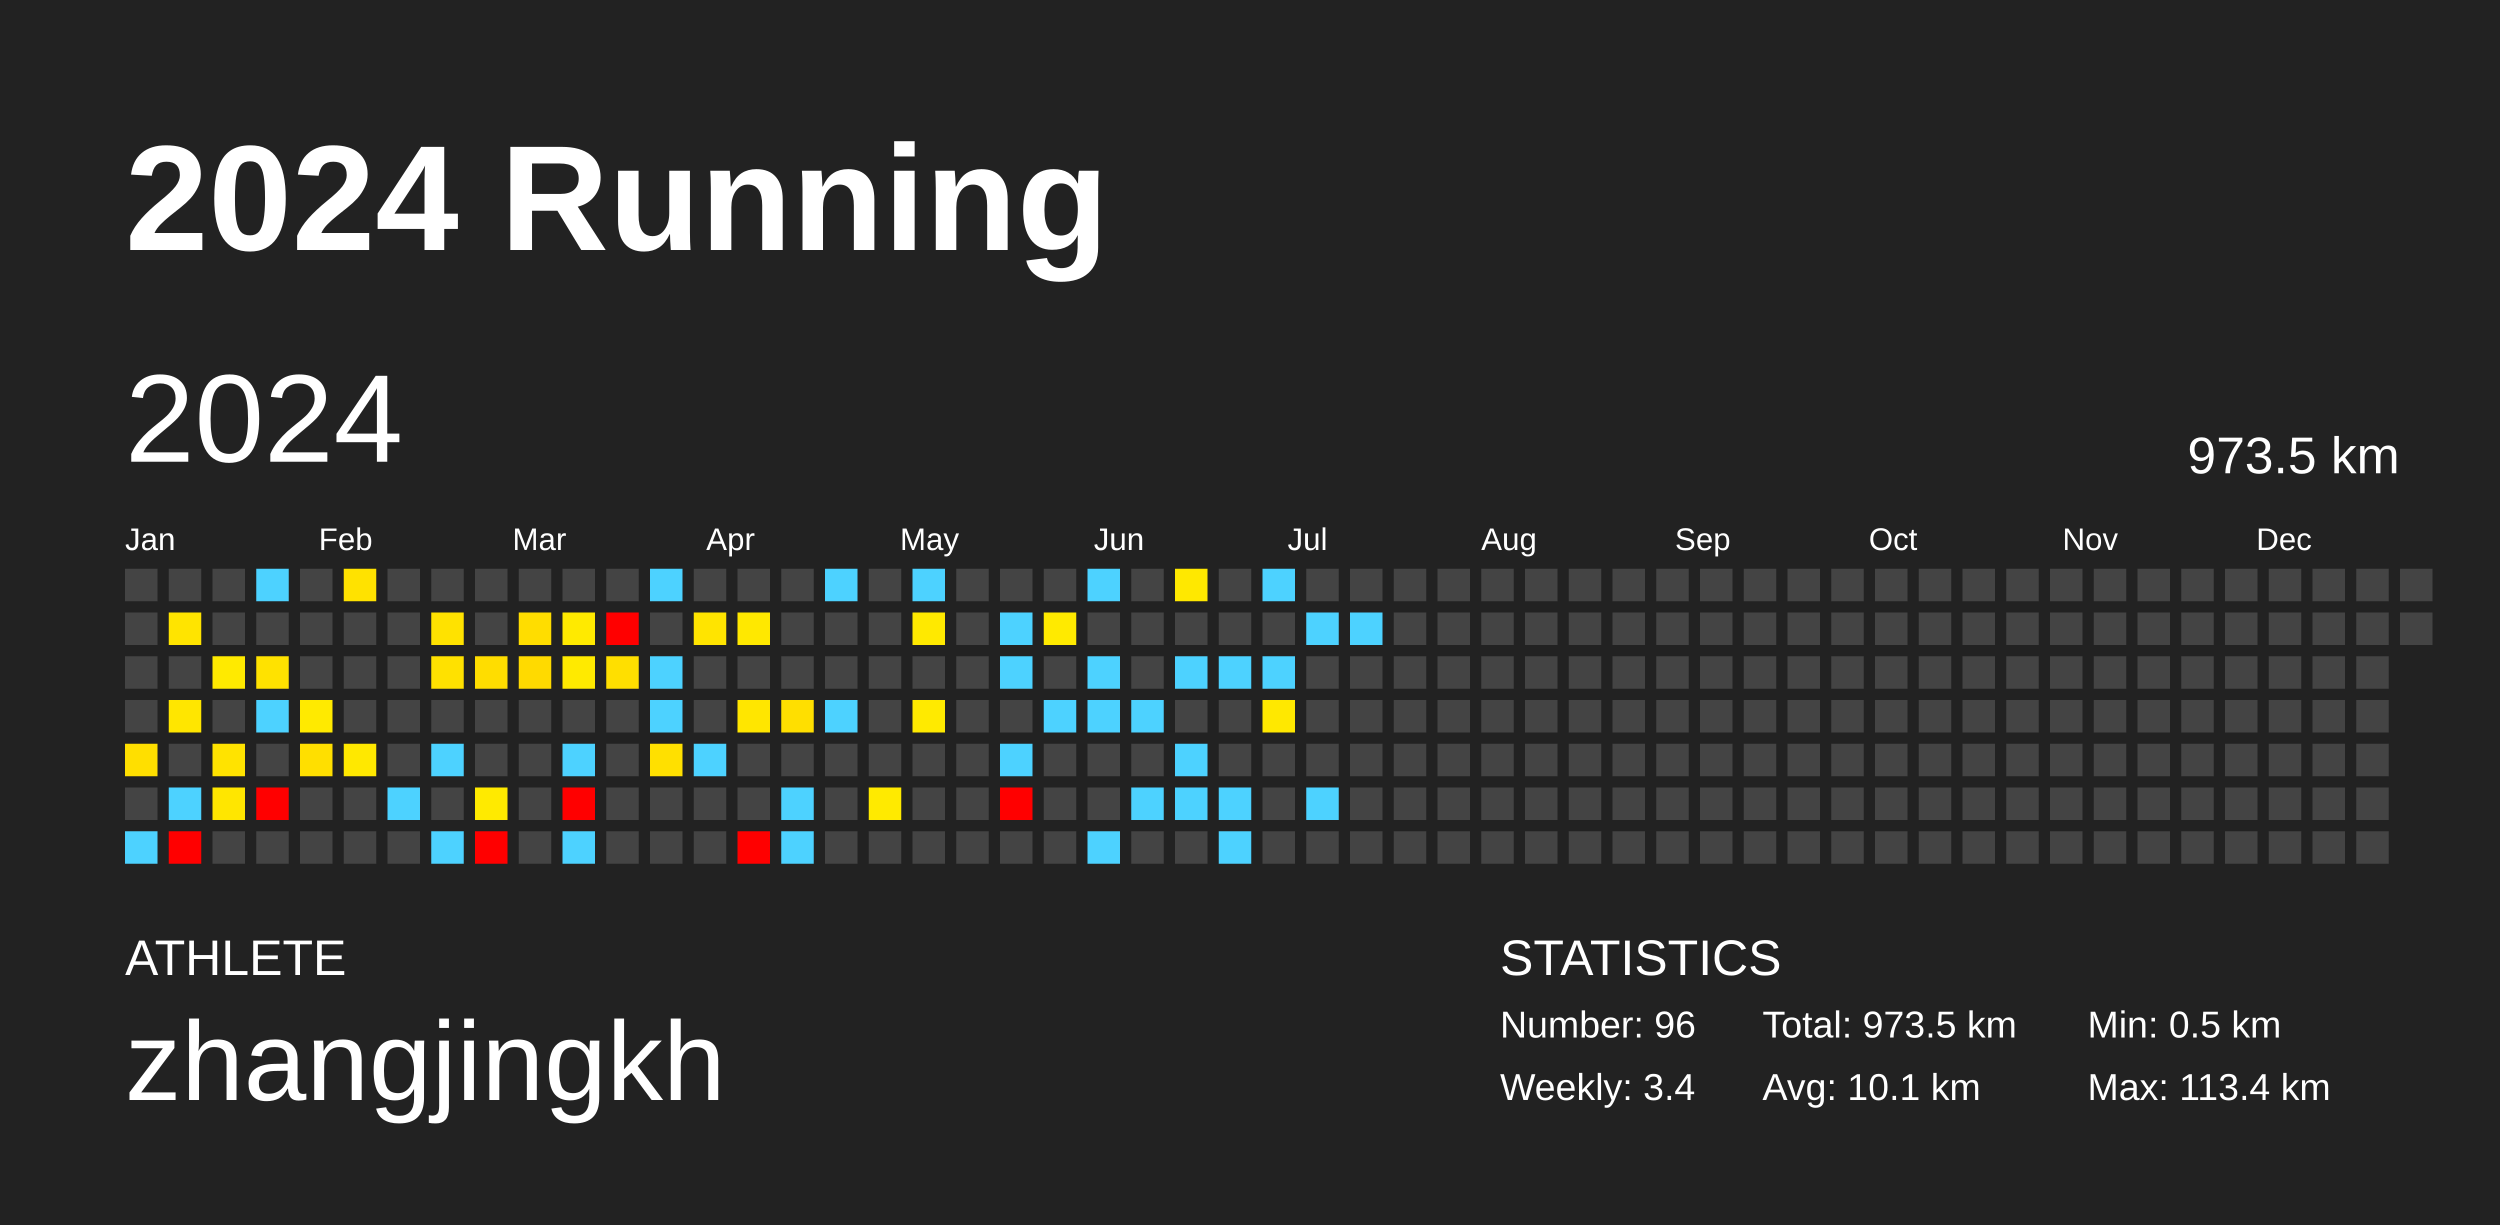
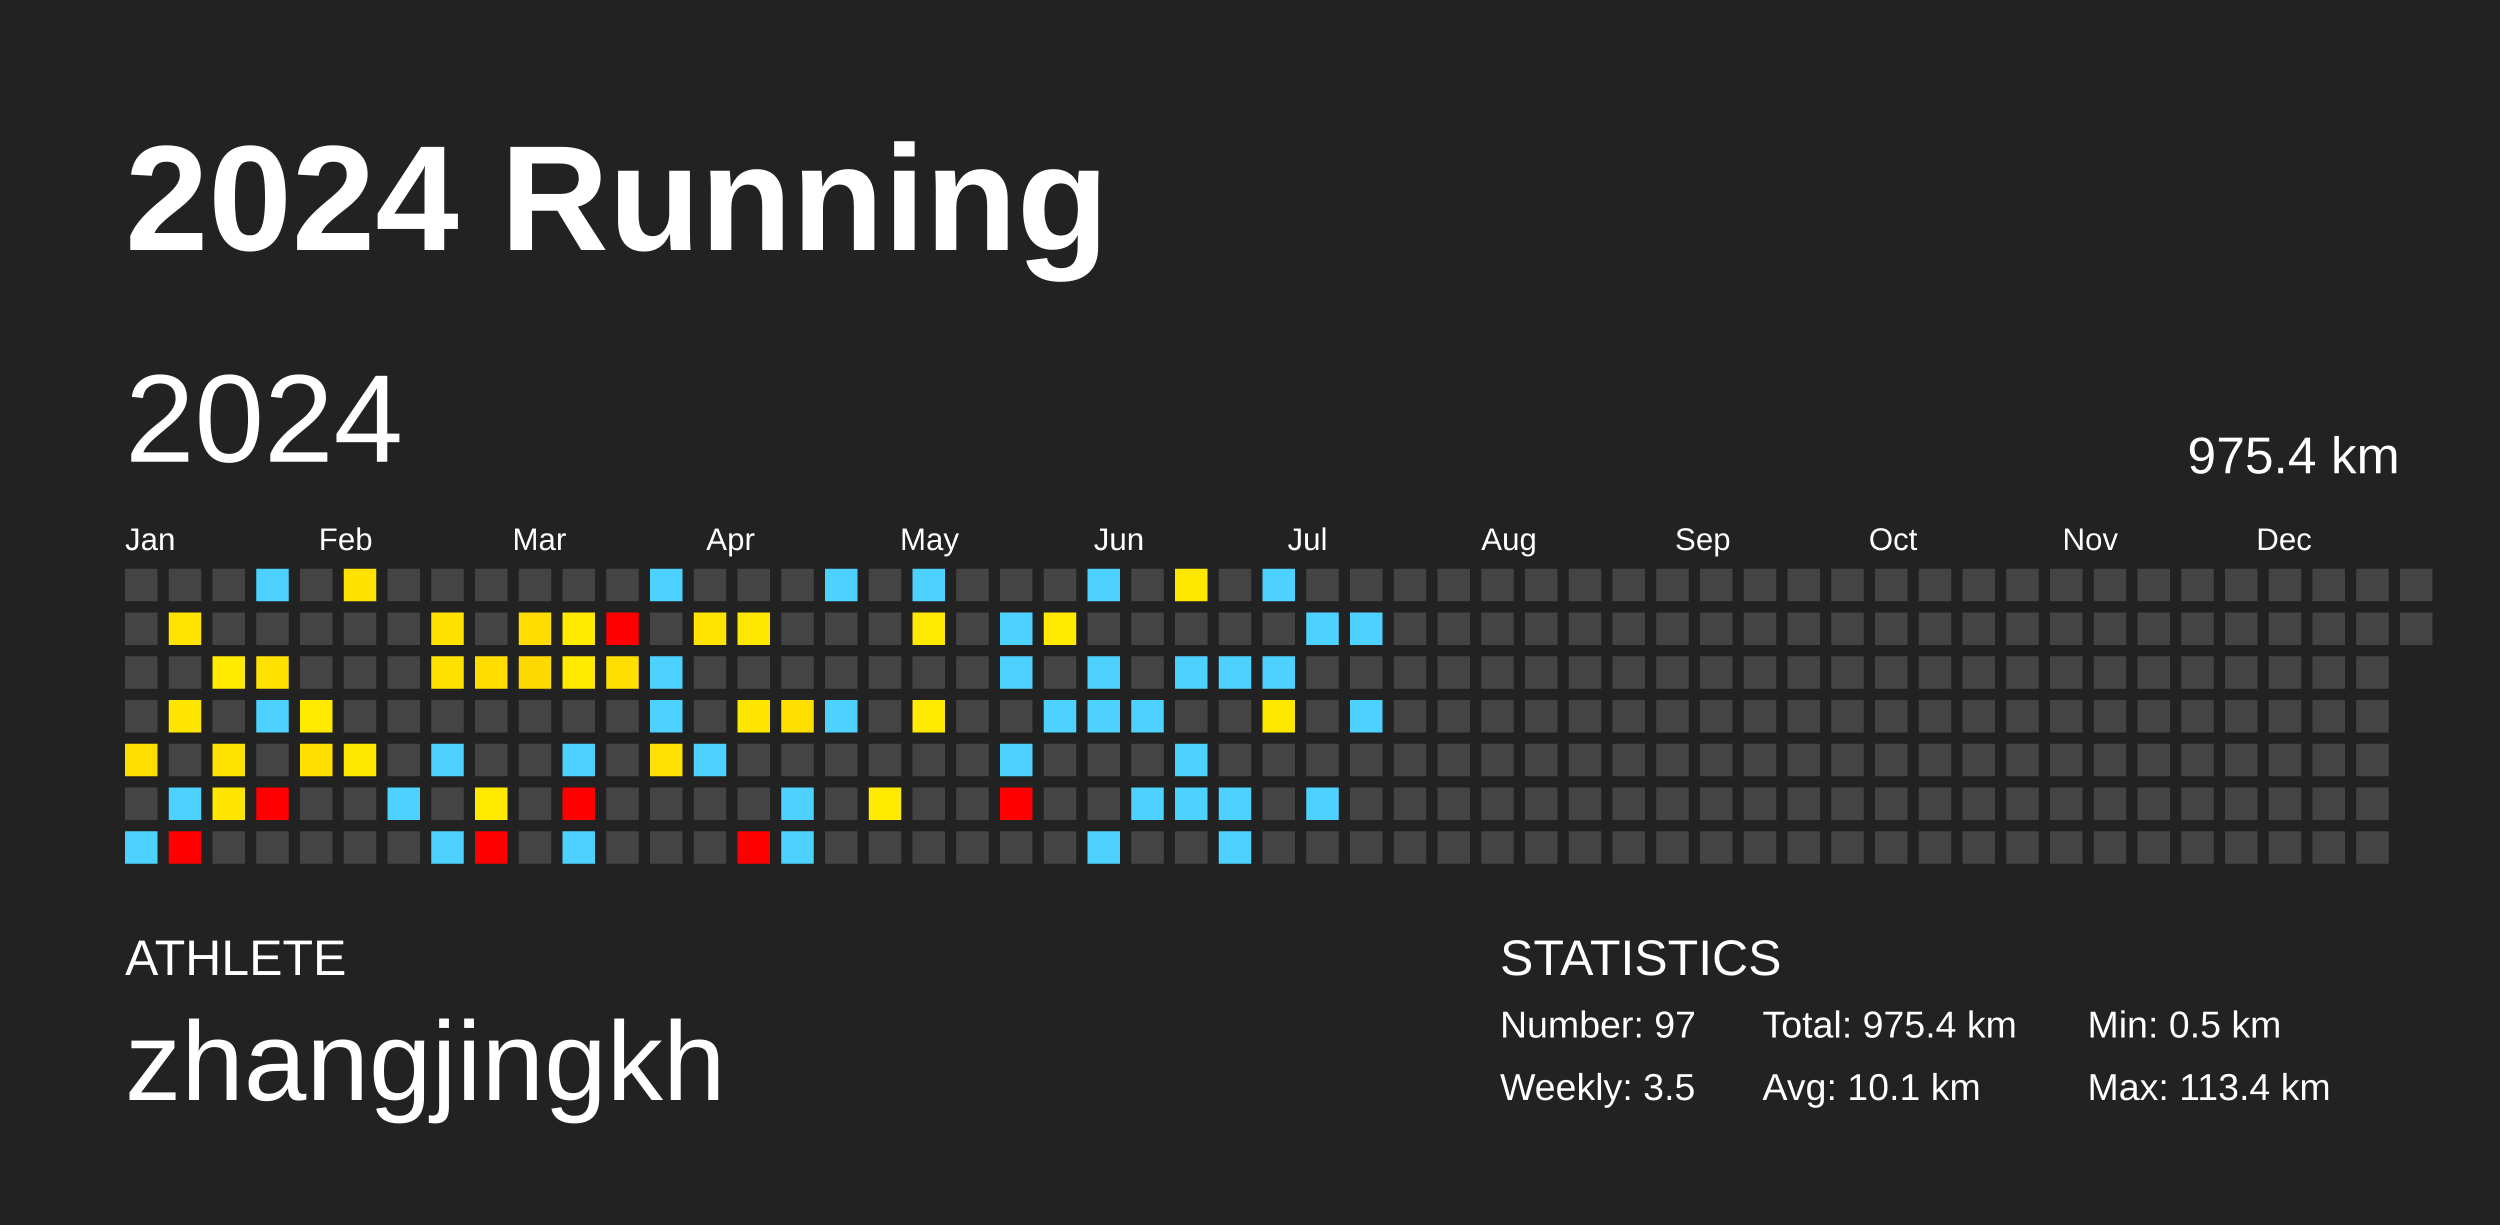
<svg xmlns="http://www.w3.org/2000/svg" baseProfile="full" height="98mm" version="1.1" viewBox="0,0,200,98" width="200mm">
  <defs />
  <rect fill="#222222" height="98" width="200" x="0" y="0" />
  <text fill="#FFFFFF" style="font-size:12px; font-family:Arial; font-weight:bold;" x="10" y="20">2024 Running</text>
  <text fill="#FFFFFF" style="font-size:4px; font-family:Arial" x="10" y="78">ATHLETE</text>
  <text fill="#FFFFFF" style="font-size:9px; font-family:Arial" x="10" y="88">zhangjingkh</text>
  <text fill="#FFFFFF" style="font-size:4px; font-family:Arial" x="120" y="78">STATISTICS</text>
-   <text fill="#FFFFFF" style="font-size:3px; font-family:Arial" x="120" y="83">Number: 96</text>
-   <text fill="#FFFFFF" style="font-size:3px; font-family:Arial" x="120" y="88">Weekly: 3.4</text>
-   <text fill="#FFFFFF" style="font-size:3px; font-family:Arial" x="141" y="83">Total: 973.5 km</text>
+   <text fill="#FFFFFF" style="font-size:3px; font-family:Arial" x="120" y="83">Number: 97</text>
+   <text fill="#FFFFFF" style="font-size:3px; font-family:Arial" x="120" y="88">Weekly: 3.5</text>
+   <text fill="#FFFFFF" style="font-size:3px; font-family:Arial" x="141" y="83">Total: 975.4 km</text>
  <text fill="#FFFFFF" style="font-size:3px; font-family:Arial" x="141" y="88">Avg: 10.1 km</text>
  <text fill="#FFFFFF" style="font-size:3px; font-family:Arial" x="167" y="83">Min: 0.5 km</text>
  <text fill="#FFFFFF" style="font-size:3px; font-family:Arial" x="167" y="88">Max: 113.4 km</text>
  <text dominant-baseline="hanging" fill="#FFFFFF" style="font-size:10.0px; font-family:Arial;" x="10" y="30">2024</text>
-   <text dominant-baseline="hanging" fill="#FFFFFF" style="font-size:4.125px; font-family:Arial;" x="175" y="35">973.5 km</text>
+   <text dominant-baseline="hanging" fill="#FFFFFF" style="font-size:4.125px; font-family:Arial;" x="175" y="35">975.4 km</text>
  <text fill="#FFFFFF" style="font-size:2.5px; font-family:Arial" x="10.0" y="44">Jan</text>
  <text fill="#FFFFFF" style="font-size:2.5px; font-family:Arial" x="25.5" y="44">Feb</text>
  <text fill="#FFFFFF" style="font-size:2.5px; font-family:Arial" x="41.0" y="44">Mar</text>
  <text fill="#FFFFFF" style="font-size:2.5px; font-family:Arial" x="56.5" y="44">Apr</text>
  <text fill="#FFFFFF" style="font-size:2.5px; font-family:Arial" x="72.0" y="44">May</text>
  <text fill="#FFFFFF" style="font-size:2.5px; font-family:Arial" x="87.5" y="44">Jun</text>
  <text fill="#FFFFFF" style="font-size:2.5px; font-family:Arial" x="103.0" y="44">Jul</text>
  <text fill="#FFFFFF" style="font-size:2.5px; font-family:Arial" x="118.5" y="44">Aug</text>
  <text fill="#FFFFFF" style="font-size:2.5px; font-family:Arial" x="134.0" y="44">Sep</text>
  <text fill="#FFFFFF" style="font-size:2.5px; font-family:Arial" x="149.5" y="44">Oct</text>
  <text fill="#FFFFFF" style="font-size:2.5px; font-family:Arial" x="165.0" y="44">Nov</text>
  <text fill="#FFFFFF" style="font-size:2.5px; font-family:Arial" x="180.5" y="44">Dec</text>
  <rect fill="#444444" height="2.6" width="2.6" x="10.0" y="45.5" />
  <rect fill="#444444" height="2.6" width="2.6" x="10.0" y="49.0" />
  <rect fill="#444444" height="2.6" width="2.6" x="10.0" y="52.5" />
  <rect fill="#444444" height="2.6" width="2.6" x="10.0" y="56.0" />
  <rect fill="#ffdf00" height="2.6" width="2.6" x="10.0" y="59.5" />
  <rect fill="#444444" height="2.6" width="2.6" x="10.0" y="63.0" />
  <rect fill="#4dd2ff" height="2.6" width="2.6" x="10.0" y="66.5" />
  <rect fill="#444444" height="2.6" width="2.6" x="13.5" y="45.5" />
  <rect fill="#ffe400" height="2.6" width="2.6" x="13.5" y="49.0" />
  <rect fill="#444444" height="2.6" width="2.6" x="13.5" y="52.5" />
  <rect fill="#ffe600" height="2.6" width="2.6" x="13.5" y="56.0" />
  <rect fill="#444444" height="2.6" width="2.6" x="13.5" y="59.5" />
  <rect fill="#4dd2ff" height="2.6" width="2.6" x="13.5" y="63.0" />
  <rect fill="red" height="2.6" width="2.6" x="13.5" y="66.5" />
  <rect fill="#444444" height="2.6" width="2.6" x="17.0" y="45.5" />
  <rect fill="#444444" height="2.6" width="2.6" x="17.0" y="49.0" />
  <rect fill="#ffea00" height="2.6" width="2.6" x="17.0" y="52.5" />
  <rect fill="#444444" height="2.6" width="2.6" x="17.0" y="56.0" />
  <rect fill="#ffe300" height="2.6" width="2.6" x="17.0" y="59.5" />
  <rect fill="#ffe600" height="2.6" width="2.6" x="17.0" y="63.0" />
  <rect fill="#444444" height="2.6" width="2.6" x="17.0" y="66.5" />
  <rect fill="#4dd2ff" height="2.6" width="2.6" x="20.5" y="45.5" />
  <rect fill="#444444" height="2.6" width="2.6" x="20.5" y="49.0" />
  <rect fill="#ffe200" height="2.6" width="2.6" x="20.5" y="52.5" />
  <rect fill="#4dd2ff" height="2.6" width="2.6" x="20.5" y="56.0" />
  <rect fill="#444444" height="2.6" width="2.6" x="20.5" y="59.5" />
  <rect fill="red" height="2.6" width="2.6" x="20.5" y="63.0" />
  <rect fill="#444444" height="2.6" width="2.6" x="20.5" y="66.5" />
  <rect fill="#444444" height="2.6" width="2.6" x="24.0" y="45.5" />
  <rect fill="#444444" height="2.6" width="2.6" x="24.0" y="49.0" />
  <rect fill="#444444" height="2.6" width="2.6" x="24.0" y="52.5" />
  <rect fill="#ffea00" height="2.6" width="2.6" x="24.0" y="56.0" />
  <rect fill="#ffdf00" height="2.6" width="2.6" x="24.0" y="59.5" />
  <rect fill="#444444" height="2.6" width="2.6" x="24.0" y="63.0" />
  <rect fill="#444444" height="2.6" width="2.6" x="24.0" y="66.5" />
  <rect fill="#ffe200" height="2.6" width="2.6" x="27.5" y="45.5" />
  <rect fill="#444444" height="2.6" width="2.6" x="27.5" y="49.0" />
  <rect fill="#444444" height="2.6" width="2.6" x="27.5" y="52.5" />
  <rect fill="#444444" height="2.6" width="2.6" x="27.5" y="56.0" />
  <rect fill="#ffe800" height="2.6" width="2.6" x="27.5" y="59.5" />
  <rect fill="#444444" height="2.6" width="2.6" x="27.5" y="63.0" />
  <rect fill="#444444" height="2.6" width="2.6" x="27.5" y="66.5" />
  <rect fill="#444444" height="2.6" width="2.6" x="31.0" y="45.5" />
  <rect fill="#444444" height="2.6" width="2.6" x="31.0" y="49.0" />
  <rect fill="#444444" height="2.6" width="2.6" x="31.0" y="52.5" />
  <rect fill="#444444" height="2.6" width="2.6" x="31.0" y="56.0" />
  <rect fill="#444444" height="2.6" width="2.6" x="31.0" y="59.5" />
  <rect fill="#4dd2ff" height="2.6" width="2.6" x="31.0" y="63.0" />
  <rect fill="#444444" height="2.6" width="2.6" x="31.0" y="66.5" />
  <rect fill="#444444" height="2.6" width="2.6" x="34.5" y="45.5" />
  <rect fill="#ffe200" height="2.6" width="2.6" x="34.5" y="49.0" />
  <rect fill="#ffe100" height="2.6" width="2.6" x="34.5" y="52.5" />
  <rect fill="#444444" height="2.6" width="2.6" x="34.5" y="56.0" />
  <rect fill="#4dd2ff" height="2.6" width="2.6" x="34.5" y="59.5" />
  <rect fill="#444444" height="2.6" width="2.6" x="34.5" y="63.0" />
  <rect fill="#4dd2ff" height="2.6" width="2.6" x="34.5" y="66.5" />
  <rect fill="#444444" height="2.6" width="2.6" x="38.0" y="45.5" />
  <rect fill="#444444" height="2.6" width="2.6" x="38.0" y="49.0" />
  <rect fill="#ffdd00" height="2.6" width="2.6" x="38.0" y="52.5" />
  <rect fill="#444444" height="2.6" width="2.6" x="38.0" y="56.0" />
  <rect fill="#444444" height="2.6" width="2.6" x="38.0" y="59.5" />
  <rect fill="#ffea00" height="2.6" width="2.6" x="38.0" y="63.0" />
  <rect fill="red" height="2.6" width="2.6" x="38.0" y="66.5" />
  <rect fill="#444444" height="2.6" width="2.6" x="41.5" y="45.5" />
  <rect fill="#ffdd00" height="2.6" width="2.6" x="41.5" y="49.0" />
  <rect fill="#ffda00" height="2.6" width="2.6" x="41.5" y="52.5" />
  <rect fill="#444444" height="2.6" width="2.6" x="41.5" y="56.0" />
  <rect fill="#444444" height="2.6" width="2.6" x="41.5" y="59.5" />
  <rect fill="#444444" height="2.6" width="2.6" x="41.5" y="63.0" />
  <rect fill="#444444" height="2.6" width="2.6" x="41.5" y="66.5" />
  <rect fill="#444444" height="2.6" width="2.6" x="45.0" y="45.5" />
  <rect fill="#ffea00" height="2.6" width="2.6" x="45.0" y="49.0" />
  <rect fill="#ffea00" height="2.6" width="2.6" x="45.0" y="52.5" />
  <rect fill="#444444" height="2.6" width="2.6" x="45.0" y="56.0" />
  <rect fill="#4dd2ff" height="2.6" width="2.6" x="45.0" y="59.5" />
  <rect fill="red" height="2.6" width="2.6" x="45.0" y="63.0" />
  <rect fill="#4dd2ff" height="2.6" width="2.6" x="45.0" y="66.5" />
  <rect fill="#444444" height="2.6" width="2.6" x="48.5" y="45.5" />
  <rect fill="red" height="2.6" width="2.6" x="48.5" y="49.0" />
  <rect fill="#ffdf00" height="2.6" width="2.6" x="48.5" y="52.5" />
  <rect fill="#444444" height="2.6" width="2.6" x="48.5" y="56.0" />
  <rect fill="#444444" height="2.6" width="2.6" x="48.5" y="59.5" />
  <rect fill="#444444" height="2.6" width="2.6" x="48.5" y="63.0" />
  <rect fill="#444444" height="2.6" width="2.6" x="48.5" y="66.5" />
  <rect fill="#4dd2ff" height="2.6" width="2.6" x="52.0" y="45.5" />
  <rect fill="#444444" height="2.6" width="2.6" x="52.0" y="49.0" />
  <rect fill="#4dd2ff" height="2.6" width="2.6" x="52.0" y="52.5" />
  <rect fill="#4dd2ff" height="2.6" width="2.6" x="52.0" y="56.0" />
  <rect fill="#ffe000" height="2.6" width="2.6" x="52.0" y="59.5" />
  <rect fill="#444444" height="2.6" width="2.6" x="52.0" y="63.0" />
  <rect fill="#444444" height="2.6" width="2.6" x="52.0" y="66.5" />
  <rect fill="#444444" height="2.6" width="2.6" x="55.5" y="45.5" />
  <rect fill="#ffe400" height="2.6" width="2.6" x="55.5" y="49.0" />
  <rect fill="#444444" height="2.6" width="2.6" x="55.5" y="52.5" />
  <rect fill="#444444" height="2.6" width="2.6" x="55.5" y="56.0" />
  <rect fill="#4dd2ff" height="2.6" width="2.6" x="55.5" y="59.5" />
  <rect fill="#444444" height="2.6" width="2.6" x="55.5" y="63.0" />
  <rect fill="#444444" height="2.6" width="2.6" x="55.5" y="66.5" />
  <rect fill="#444444" height="2.6" width="2.6" x="59.0" y="45.5" />
  <rect fill="#ffe800" height="2.6" width="2.6" x="59.0" y="49.0" />
  <rect fill="#444444" height="2.6" width="2.6" x="59.0" y="52.5" />
  <rect fill="#ffe600" height="2.6" width="2.6" x="59.0" y="56.0" />
  <rect fill="#444444" height="2.6" width="2.6" x="59.0" y="59.5" />
  <rect fill="#444444" height="2.6" width="2.6" x="59.0" y="63.0" />
  <rect fill="red" height="2.6" width="2.6" x="59.0" y="66.5" />
  <rect fill="#444444" height="2.6" width="2.6" x="62.5" y="45.5" />
  <rect fill="#444444" height="2.6" width="2.6" x="62.5" y="49.0" />
  <rect fill="#444444" height="2.6" width="2.6" x="62.5" y="52.5" />
  <rect fill="#ffdf00" height="2.6" width="2.6" x="62.5" y="56.0" />
  <rect fill="#444444" height="2.6" width="2.6" x="62.5" y="59.5" />
  <rect fill="#4dd2ff" height="2.6" width="2.6" x="62.5" y="63.0" />
  <rect fill="#4dd2ff" height="2.6" width="2.6" x="62.5" y="66.5" />
  <rect fill="#4dd2ff" height="2.6" width="2.6" x="66.0" y="45.5" />
  <rect fill="#444444" height="2.6" width="2.6" x="66.0" y="49.0" />
  <rect fill="#444444" height="2.6" width="2.6" x="66.0" y="52.5" />
  <rect fill="#4dd2ff" height="2.6" width="2.6" x="66.0" y="56.0" />
  <rect fill="#444444" height="2.6" width="2.6" x="66.0" y="59.5" />
  <rect fill="#444444" height="2.6" width="2.6" x="66.0" y="63.0" />
  <rect fill="#444444" height="2.6" width="2.6" x="66.0" y="66.5" />
  <rect fill="#444444" height="2.6" width="2.6" x="69.5" y="45.5" />
  <rect fill="#444444" height="2.6" width="2.6" x="69.5" y="49.0" />
  <rect fill="#444444" height="2.6" width="2.6" x="69.5" y="52.5" />
  <rect fill="#444444" height="2.6" width="2.6" x="69.5" y="56.0" />
  <rect fill="#444444" height="2.6" width="2.6" x="69.5" y="59.5" />
  <rect fill="#ffea00" height="2.6" width="2.6" x="69.5" y="63.0" />
  <rect fill="#444444" height="2.6" width="2.6" x="69.5" y="66.5" />
  <rect fill="#4dd2ff" height="2.6" width="2.6" x="73.0" y="45.5" />
  <rect fill="#ffe900" height="2.6" width="2.6" x="73.0" y="49.0" />
  <rect fill="#444444" height="2.6" width="2.6" x="73.0" y="52.5" />
  <rect fill="#ffea00" height="2.6" width="2.6" x="73.0" y="56.0" />
  <rect fill="#444444" height="2.6" width="2.6" x="73.0" y="59.5" />
  <rect fill="#444444" height="2.6" width="2.6" x="73.0" y="63.0" />
  <rect fill="#444444" height="2.6" width="2.6" x="73.0" y="66.5" />
  <rect fill="#444444" height="2.6" width="2.6" x="76.5" y="45.5" />
  <rect fill="#444444" height="2.6" width="2.6" x="76.5" y="49.0" />
  <rect fill="#444444" height="2.6" width="2.6" x="76.5" y="52.5" />
  <rect fill="#444444" height="2.6" width="2.6" x="76.5" y="56.0" />
  <rect fill="#444444" height="2.6" width="2.6" x="76.5" y="59.5" />
  <rect fill="#444444" height="2.6" width="2.6" x="76.5" y="63.0" />
  <rect fill="#444444" height="2.6" width="2.6" x="76.5" y="66.5" />
  <rect fill="#444444" height="2.6" width="2.6" x="80.0" y="45.5" />
  <rect fill="#4dd2ff" height="2.6" width="2.6" x="80.0" y="49.0" />
  <rect fill="#4dd2ff" height="2.6" width="2.6" x="80.0" y="52.5" />
  <rect fill="#444444" height="2.6" width="2.6" x="80.0" y="56.0" />
  <rect fill="#4dd2ff" height="2.6" width="2.6" x="80.0" y="59.5" />
  <rect fill="red" height="2.6" width="2.6" x="80.0" y="63.0" />
  <rect fill="#444444" height="2.6" width="2.6" x="80.0" y="66.5" />
  <rect fill="#444444" height="2.6" width="2.6" x="83.5" y="45.5" />
  <rect fill="#ffea00" height="2.6" width="2.6" x="83.5" y="49.0" />
  <rect fill="#444444" height="2.6" width="2.6" x="83.5" y="52.5" />
  <rect fill="#4dd2ff" height="2.6" width="2.6" x="83.5" y="56.0" />
  <rect fill="#444444" height="2.6" width="2.6" x="83.5" y="59.5" />
  <rect fill="#444444" height="2.6" width="2.6" x="83.5" y="63.0" />
  <rect fill="#444444" height="2.6" width="2.6" x="83.5" y="66.5" />
  <rect fill="#4dd2ff" height="2.6" width="2.6" x="87.0" y="45.5" />
  <rect fill="#444444" height="2.6" width="2.6" x="87.0" y="49.0" />
  <rect fill="#4dd2ff" height="2.6" width="2.6" x="87.0" y="52.5" />
  <rect fill="#4dd2ff" height="2.6" width="2.6" x="87.0" y="56.0" />
  <rect fill="#444444" height="2.6" width="2.6" x="87.0" y="59.5" />
  <rect fill="#444444" height="2.6" width="2.6" x="87.0" y="63.0" />
  <rect fill="#4dd2ff" height="2.6" width="2.6" x="87.0" y="66.5" />
  <rect fill="#444444" height="2.6" width="2.6" x="90.5" y="45.5" />
  <rect fill="#444444" height="2.6" width="2.6" x="90.5" y="49.0" />
  <rect fill="#444444" height="2.6" width="2.6" x="90.5" y="52.5" />
  <rect fill="#4dd2ff" height="2.6" width="2.6" x="90.5" y="56.0" />
  <rect fill="#444444" height="2.6" width="2.6" x="90.5" y="59.5" />
  <rect fill="#4dd2ff" height="2.6" width="2.6" x="90.5" y="63.0" />
  <rect fill="#444444" height="2.6" width="2.6" x="90.5" y="66.5" />
  <rect fill="#ffe800" height="2.6" width="2.6" x="94.0" y="45.5" />
  <rect fill="#444444" height="2.6" width="2.6" x="94.0" y="49.0" />
  <rect fill="#4dd2ff" height="2.6" width="2.6" x="94.0" y="52.5" />
  <rect fill="#444444" height="2.6" width="2.6" x="94.0" y="56.0" />
  <rect fill="#4dd2ff" height="2.6" width="2.6" x="94.0" y="59.5" />
  <rect fill="#4dd2ff" height="2.6" width="2.6" x="94.0" y="63.0" />
  <rect fill="#444444" height="2.6" width="2.6" x="94.0" y="66.5" />
  <rect fill="#444444" height="2.6" width="2.6" x="97.5" y="45.5" />
  <rect fill="#444444" height="2.6" width="2.6" x="97.5" y="49.0" />
  <rect fill="#4dd2ff" height="2.6" width="2.6" x="97.5" y="52.5" />
  <rect fill="#444444" height="2.6" width="2.6" x="97.5" y="56.0" />
  <rect fill="#444444" height="2.6" width="2.6" x="97.5" y="59.5" />
  <rect fill="#4dd2ff" height="2.6" width="2.6" x="97.5" y="63.0" />
  <rect fill="#4dd2ff" height="2.6" width="2.6" x="97.5" y="66.5" />
  <rect fill="#4dd2ff" height="2.6" width="2.6" x="101.0" y="45.5" />
  <rect fill="#444444" height="2.6" width="2.6" x="101.0" y="49.0" />
  <rect fill="#4dd2ff" height="2.6" width="2.6" x="101.0" y="52.5" />
  <rect fill="#ffe800" height="2.6" width="2.6" x="101.0" y="56.0" />
  <rect fill="#444444" height="2.6" width="2.6" x="101.0" y="59.5" />
  <rect fill="#444444" height="2.6" width="2.6" x="101.0" y="63.0" />
  <rect fill="#444444" height="2.6" width="2.6" x="101.0" y="66.5" />
  <rect fill="#444444" height="2.6" width="2.6" x="104.5" y="45.5" />
  <rect fill="#4dd2ff" height="2.6" width="2.6" x="104.5" y="49.0" />
  <rect fill="#444444" height="2.6" width="2.6" x="104.5" y="52.5" />
  <rect fill="#444444" height="2.6" width="2.6" x="104.5" y="56.0" />
  <rect fill="#444444" height="2.6" width="2.6" x="104.5" y="59.5" />
  <rect fill="#4dd2ff" height="2.6" width="2.6" x="104.5" y="63.0" />
  <rect fill="#444444" height="2.6" width="2.6" x="104.5" y="66.5" />
  <rect fill="#444444" height="2.6" width="2.6" x="108.0" y="45.5" />
  <rect fill="#4dd2ff" height="2.6" width="2.6" x="108.0" y="49.0" />
  <rect fill="#444444" height="2.6" width="2.6" x="108.0" y="52.5" />
-   <rect fill="#444444" height="2.6" width="2.6" x="108.0" y="56.0" />
+   <rect fill="#4dd2ff" height="2.6" width="2.6" x="108.0" y="56.0" />
  <rect fill="#444444" height="2.6" width="2.6" x="108.0" y="59.5" />
  <rect fill="#444444" height="2.6" width="2.6" x="108.0" y="63.0" />
  <rect fill="#444444" height="2.6" width="2.6" x="108.0" y="66.5" />
  <rect fill="#444444" height="2.6" width="2.6" x="111.5" y="45.5" />
  <rect fill="#444444" height="2.6" width="2.6" x="111.5" y="49.0" />
  <rect fill="#444444" height="2.6" width="2.6" x="111.5" y="52.5" />
  <rect fill="#444444" height="2.6" width="2.6" x="111.5" y="56.0" />
  <rect fill="#444444" height="2.6" width="2.6" x="111.5" y="59.5" />
  <rect fill="#444444" height="2.6" width="2.6" x="111.5" y="63.0" />
  <rect fill="#444444" height="2.6" width="2.6" x="111.5" y="66.5" />
  <rect fill="#444444" height="2.6" width="2.6" x="115.0" y="45.5" />
  <rect fill="#444444" height="2.6" width="2.6" x="115.0" y="49.0" />
  <rect fill="#444444" height="2.6" width="2.6" x="115.0" y="52.5" />
  <rect fill="#444444" height="2.6" width="2.6" x="115.0" y="56.0" />
  <rect fill="#444444" height="2.6" width="2.6" x="115.0" y="59.5" />
  <rect fill="#444444" height="2.6" width="2.6" x="115.0" y="63.0" />
  <rect fill="#444444" height="2.6" width="2.6" x="115.0" y="66.5" />
  <rect fill="#444444" height="2.6" width="2.6" x="118.5" y="45.5" />
  <rect fill="#444444" height="2.6" width="2.6" x="118.5" y="49.0" />
  <rect fill="#444444" height="2.6" width="2.6" x="118.5" y="52.5" />
  <rect fill="#444444" height="2.6" width="2.6" x="118.5" y="56.0" />
  <rect fill="#444444" height="2.6" width="2.6" x="118.5" y="59.5" />
  <rect fill="#444444" height="2.6" width="2.6" x="118.5" y="63.0" />
  <rect fill="#444444" height="2.6" width="2.6" x="118.5" y="66.5" />
  <rect fill="#444444" height="2.6" width="2.6" x="122.0" y="45.5" />
  <rect fill="#444444" height="2.6" width="2.6" x="122.0" y="49.0" />
  <rect fill="#444444" height="2.6" width="2.6" x="122.0" y="52.5" />
  <rect fill="#444444" height="2.6" width="2.6" x="122.0" y="56.0" />
  <rect fill="#444444" height="2.6" width="2.6" x="122.0" y="59.5" />
  <rect fill="#444444" height="2.6" width="2.6" x="122.0" y="63.0" />
  <rect fill="#444444" height="2.6" width="2.6" x="122.0" y="66.5" />
  <rect fill="#444444" height="2.6" width="2.6" x="125.5" y="45.5" />
  <rect fill="#444444" height="2.6" width="2.6" x="125.5" y="49.0" />
  <rect fill="#444444" height="2.6" width="2.6" x="125.5" y="52.5" />
  <rect fill="#444444" height="2.6" width="2.6" x="125.5" y="56.0" />
  <rect fill="#444444" height="2.6" width="2.6" x="125.5" y="59.5" />
  <rect fill="#444444" height="2.6" width="2.6" x="125.5" y="63.0" />
  <rect fill="#444444" height="2.6" width="2.6" x="125.5" y="66.5" />
  <rect fill="#444444" height="2.6" width="2.6" x="129.0" y="45.5" />
  <rect fill="#444444" height="2.6" width="2.6" x="129.0" y="49.0" />
  <rect fill="#444444" height="2.6" width="2.6" x="129.0" y="52.5" />
  <rect fill="#444444" height="2.6" width="2.6" x="129.0" y="56.0" />
  <rect fill="#444444" height="2.6" width="2.6" x="129.0" y="59.5" />
  <rect fill="#444444" height="2.6" width="2.6" x="129.0" y="63.0" />
  <rect fill="#444444" height="2.6" width="2.6" x="129.0" y="66.5" />
  <rect fill="#444444" height="2.6" width="2.6" x="132.5" y="45.5" />
  <rect fill="#444444" height="2.6" width="2.6" x="132.5" y="49.0" />
  <rect fill="#444444" height="2.6" width="2.6" x="132.5" y="52.5" />
  <rect fill="#444444" height="2.6" width="2.6" x="132.5" y="56.0" />
  <rect fill="#444444" height="2.6" width="2.6" x="132.5" y="59.5" />
  <rect fill="#444444" height="2.6" width="2.6" x="132.5" y="63.0" />
  <rect fill="#444444" height="2.6" width="2.6" x="132.5" y="66.5" />
  <rect fill="#444444" height="2.6" width="2.6" x="136.0" y="45.5" />
  <rect fill="#444444" height="2.6" width="2.6" x="136.0" y="49.0" />
  <rect fill="#444444" height="2.6" width="2.6" x="136.0" y="52.5" />
  <rect fill="#444444" height="2.6" width="2.6" x="136.0" y="56.0" />
  <rect fill="#444444" height="2.6" width="2.6" x="136.0" y="59.5" />
  <rect fill="#444444" height="2.6" width="2.6" x="136.0" y="63.0" />
  <rect fill="#444444" height="2.6" width="2.6" x="136.0" y="66.5" />
  <rect fill="#444444" height="2.6" width="2.6" x="139.5" y="45.5" />
  <rect fill="#444444" height="2.6" width="2.6" x="139.5" y="49.0" />
  <rect fill="#444444" height="2.6" width="2.6" x="139.5" y="52.5" />
  <rect fill="#444444" height="2.6" width="2.6" x="139.5" y="56.0" />
  <rect fill="#444444" height="2.6" width="2.6" x="139.5" y="59.5" />
  <rect fill="#444444" height="2.6" width="2.6" x="139.5" y="63.0" />
  <rect fill="#444444" height="2.6" width="2.6" x="139.5" y="66.5" />
  <rect fill="#444444" height="2.6" width="2.6" x="143.0" y="45.5" />
  <rect fill="#444444" height="2.6" width="2.6" x="143.0" y="49.0" />
  <rect fill="#444444" height="2.6" width="2.6" x="143.0" y="52.5" />
  <rect fill="#444444" height="2.6" width="2.6" x="143.0" y="56.0" />
  <rect fill="#444444" height="2.6" width="2.6" x="143.0" y="59.5" />
  <rect fill="#444444" height="2.6" width="2.6" x="143.0" y="63.0" />
  <rect fill="#444444" height="2.6" width="2.6" x="143.0" y="66.5" />
  <rect fill="#444444" height="2.6" width="2.6" x="146.5" y="45.5" />
  <rect fill="#444444" height="2.6" width="2.6" x="146.5" y="49.0" />
  <rect fill="#444444" height="2.6" width="2.6" x="146.5" y="52.5" />
  <rect fill="#444444" height="2.6" width="2.6" x="146.5" y="56.0" />
  <rect fill="#444444" height="2.6" width="2.6" x="146.5" y="59.5" />
  <rect fill="#444444" height="2.6" width="2.6" x="146.5" y="63.0" />
  <rect fill="#444444" height="2.6" width="2.6" x="146.5" y="66.5" />
  <rect fill="#444444" height="2.6" width="2.6" x="150.0" y="45.5" />
  <rect fill="#444444" height="2.6" width="2.6" x="150.0" y="49.0" />
  <rect fill="#444444" height="2.6" width="2.6" x="150.0" y="52.5" />
  <rect fill="#444444" height="2.6" width="2.6" x="150.0" y="56.0" />
  <rect fill="#444444" height="2.6" width="2.6" x="150.0" y="59.5" />
  <rect fill="#444444" height="2.6" width="2.6" x="150.0" y="63.0" />
  <rect fill="#444444" height="2.6" width="2.6" x="150.0" y="66.5" />
  <rect fill="#444444" height="2.6" width="2.6" x="153.5" y="45.5" />
  <rect fill="#444444" height="2.6" width="2.6" x="153.5" y="49.0" />
  <rect fill="#444444" height="2.6" width="2.6" x="153.5" y="52.5" />
  <rect fill="#444444" height="2.6" width="2.6" x="153.5" y="56.0" />
  <rect fill="#444444" height="2.6" width="2.6" x="153.5" y="59.5" />
  <rect fill="#444444" height="2.6" width="2.6" x="153.5" y="63.0" />
  <rect fill="#444444" height="2.6" width="2.6" x="153.5" y="66.5" />
  <rect fill="#444444" height="2.6" width="2.6" x="157.0" y="45.5" />
  <rect fill="#444444" height="2.6" width="2.6" x="157.0" y="49.0" />
  <rect fill="#444444" height="2.6" width="2.6" x="157.0" y="52.5" />
  <rect fill="#444444" height="2.6" width="2.6" x="157.0" y="56.0" />
  <rect fill="#444444" height="2.6" width="2.6" x="157.0" y="59.5" />
  <rect fill="#444444" height="2.6" width="2.6" x="157.0" y="63.0" />
  <rect fill="#444444" height="2.6" width="2.6" x="157.0" y="66.5" />
  <rect fill="#444444" height="2.6" width="2.6" x="160.5" y="45.5" />
  <rect fill="#444444" height="2.6" width="2.6" x="160.5" y="49.0" />
  <rect fill="#444444" height="2.6" width="2.6" x="160.5" y="52.5" />
  <rect fill="#444444" height="2.6" width="2.6" x="160.5" y="56.0" />
  <rect fill="#444444" height="2.6" width="2.6" x="160.5" y="59.5" />
  <rect fill="#444444" height="2.6" width="2.6" x="160.5" y="63.0" />
  <rect fill="#444444" height="2.6" width="2.6" x="160.5" y="66.5" />
  <rect fill="#444444" height="2.6" width="2.6" x="164.0" y="45.5" />
  <rect fill="#444444" height="2.6" width="2.6" x="164.0" y="49.0" />
  <rect fill="#444444" height="2.6" width="2.6" x="164.0" y="52.5" />
  <rect fill="#444444" height="2.6" width="2.6" x="164.0" y="56.0" />
  <rect fill="#444444" height="2.6" width="2.6" x="164.0" y="59.5" />
  <rect fill="#444444" height="2.6" width="2.6" x="164.0" y="63.0" />
  <rect fill="#444444" height="2.6" width="2.6" x="164.0" y="66.5" />
  <rect fill="#444444" height="2.6" width="2.6" x="167.5" y="45.5" />
  <rect fill="#444444" height="2.6" width="2.6" x="167.5" y="49.0" />
  <rect fill="#444444" height="2.6" width="2.6" x="167.5" y="52.5" />
  <rect fill="#444444" height="2.6" width="2.6" x="167.5" y="56.0" />
  <rect fill="#444444" height="2.6" width="2.6" x="167.5" y="59.5" />
  <rect fill="#444444" height="2.6" width="2.6" x="167.5" y="63.0" />
  <rect fill="#444444" height="2.6" width="2.6" x="167.5" y="66.5" />
  <rect fill="#444444" height="2.6" width="2.6" x="171.0" y="45.5" />
  <rect fill="#444444" height="2.6" width="2.6" x="171.0" y="49.0" />
  <rect fill="#444444" height="2.6" width="2.6" x="171.0" y="52.5" />
  <rect fill="#444444" height="2.6" width="2.6" x="171.0" y="56.0" />
  <rect fill="#444444" height="2.6" width="2.6" x="171.0" y="59.5" />
  <rect fill="#444444" height="2.6" width="2.6" x="171.0" y="63.0" />
  <rect fill="#444444" height="2.6" width="2.6" x="171.0" y="66.5" />
  <rect fill="#444444" height="2.6" width="2.6" x="174.5" y="45.5" />
  <rect fill="#444444" height="2.6" width="2.6" x="174.5" y="49.0" />
  <rect fill="#444444" height="2.6" width="2.6" x="174.5" y="52.5" />
  <rect fill="#444444" height="2.6" width="2.6" x="174.5" y="56.0" />
  <rect fill="#444444" height="2.6" width="2.6" x="174.5" y="59.5" />
  <rect fill="#444444" height="2.6" width="2.6" x="174.5" y="63.0" />
  <rect fill="#444444" height="2.6" width="2.6" x="174.5" y="66.5" />
  <rect fill="#444444" height="2.6" width="2.6" x="178.0" y="45.5" />
  <rect fill="#444444" height="2.6" width="2.6" x="178.0" y="49.0" />
  <rect fill="#444444" height="2.6" width="2.6" x="178.0" y="52.5" />
  <rect fill="#444444" height="2.6" width="2.6" x="178.0" y="56.0" />
  <rect fill="#444444" height="2.6" width="2.6" x="178.0" y="59.5" />
  <rect fill="#444444" height="2.6" width="2.6" x="178.0" y="63.0" />
  <rect fill="#444444" height="2.6" width="2.6" x="178.0" y="66.5" />
  <rect fill="#444444" height="2.6" width="2.6" x="181.5" y="45.5" />
  <rect fill="#444444" height="2.6" width="2.6" x="181.5" y="49.0" />
  <rect fill="#444444" height="2.6" width="2.6" x="181.5" y="52.5" />
  <rect fill="#444444" height="2.6" width="2.6" x="181.5" y="56.0" />
  <rect fill="#444444" height="2.6" width="2.6" x="181.5" y="59.5" />
  <rect fill="#444444" height="2.6" width="2.6" x="181.5" y="63.0" />
  <rect fill="#444444" height="2.6" width="2.6" x="181.5" y="66.5" />
  <rect fill="#444444" height="2.6" width="2.6" x="185.0" y="45.5" />
  <rect fill="#444444" height="2.6" width="2.6" x="185.0" y="49.0" />
  <rect fill="#444444" height="2.6" width="2.6" x="185.0" y="52.5" />
  <rect fill="#444444" height="2.6" width="2.6" x="185.0" y="56.0" />
  <rect fill="#444444" height="2.6" width="2.6" x="185.0" y="59.5" />
  <rect fill="#444444" height="2.6" width="2.6" x="185.0" y="63.0" />
  <rect fill="#444444" height="2.6" width="2.6" x="185.0" y="66.5" />
  <rect fill="#444444" height="2.6" width="2.6" x="188.5" y="45.5" />
  <rect fill="#444444" height="2.6" width="2.6" x="188.5" y="49.0" />
  <rect fill="#444444" height="2.6" width="2.6" x="188.5" y="52.5" />
  <rect fill="#444444" height="2.6" width="2.6" x="188.5" y="56.0" />
  <rect fill="#444444" height="2.6" width="2.6" x="188.5" y="59.5" />
  <rect fill="#444444" height="2.6" width="2.6" x="188.5" y="63.0" />
  <rect fill="#444444" height="2.6" width="2.6" x="188.5" y="66.5" />
  <rect fill="#444444" height="2.6" width="2.6" x="192.0" y="45.5" />
  <rect fill="#444444" height="2.6" width="2.6" x="192.0" y="49.0" />
</svg>
